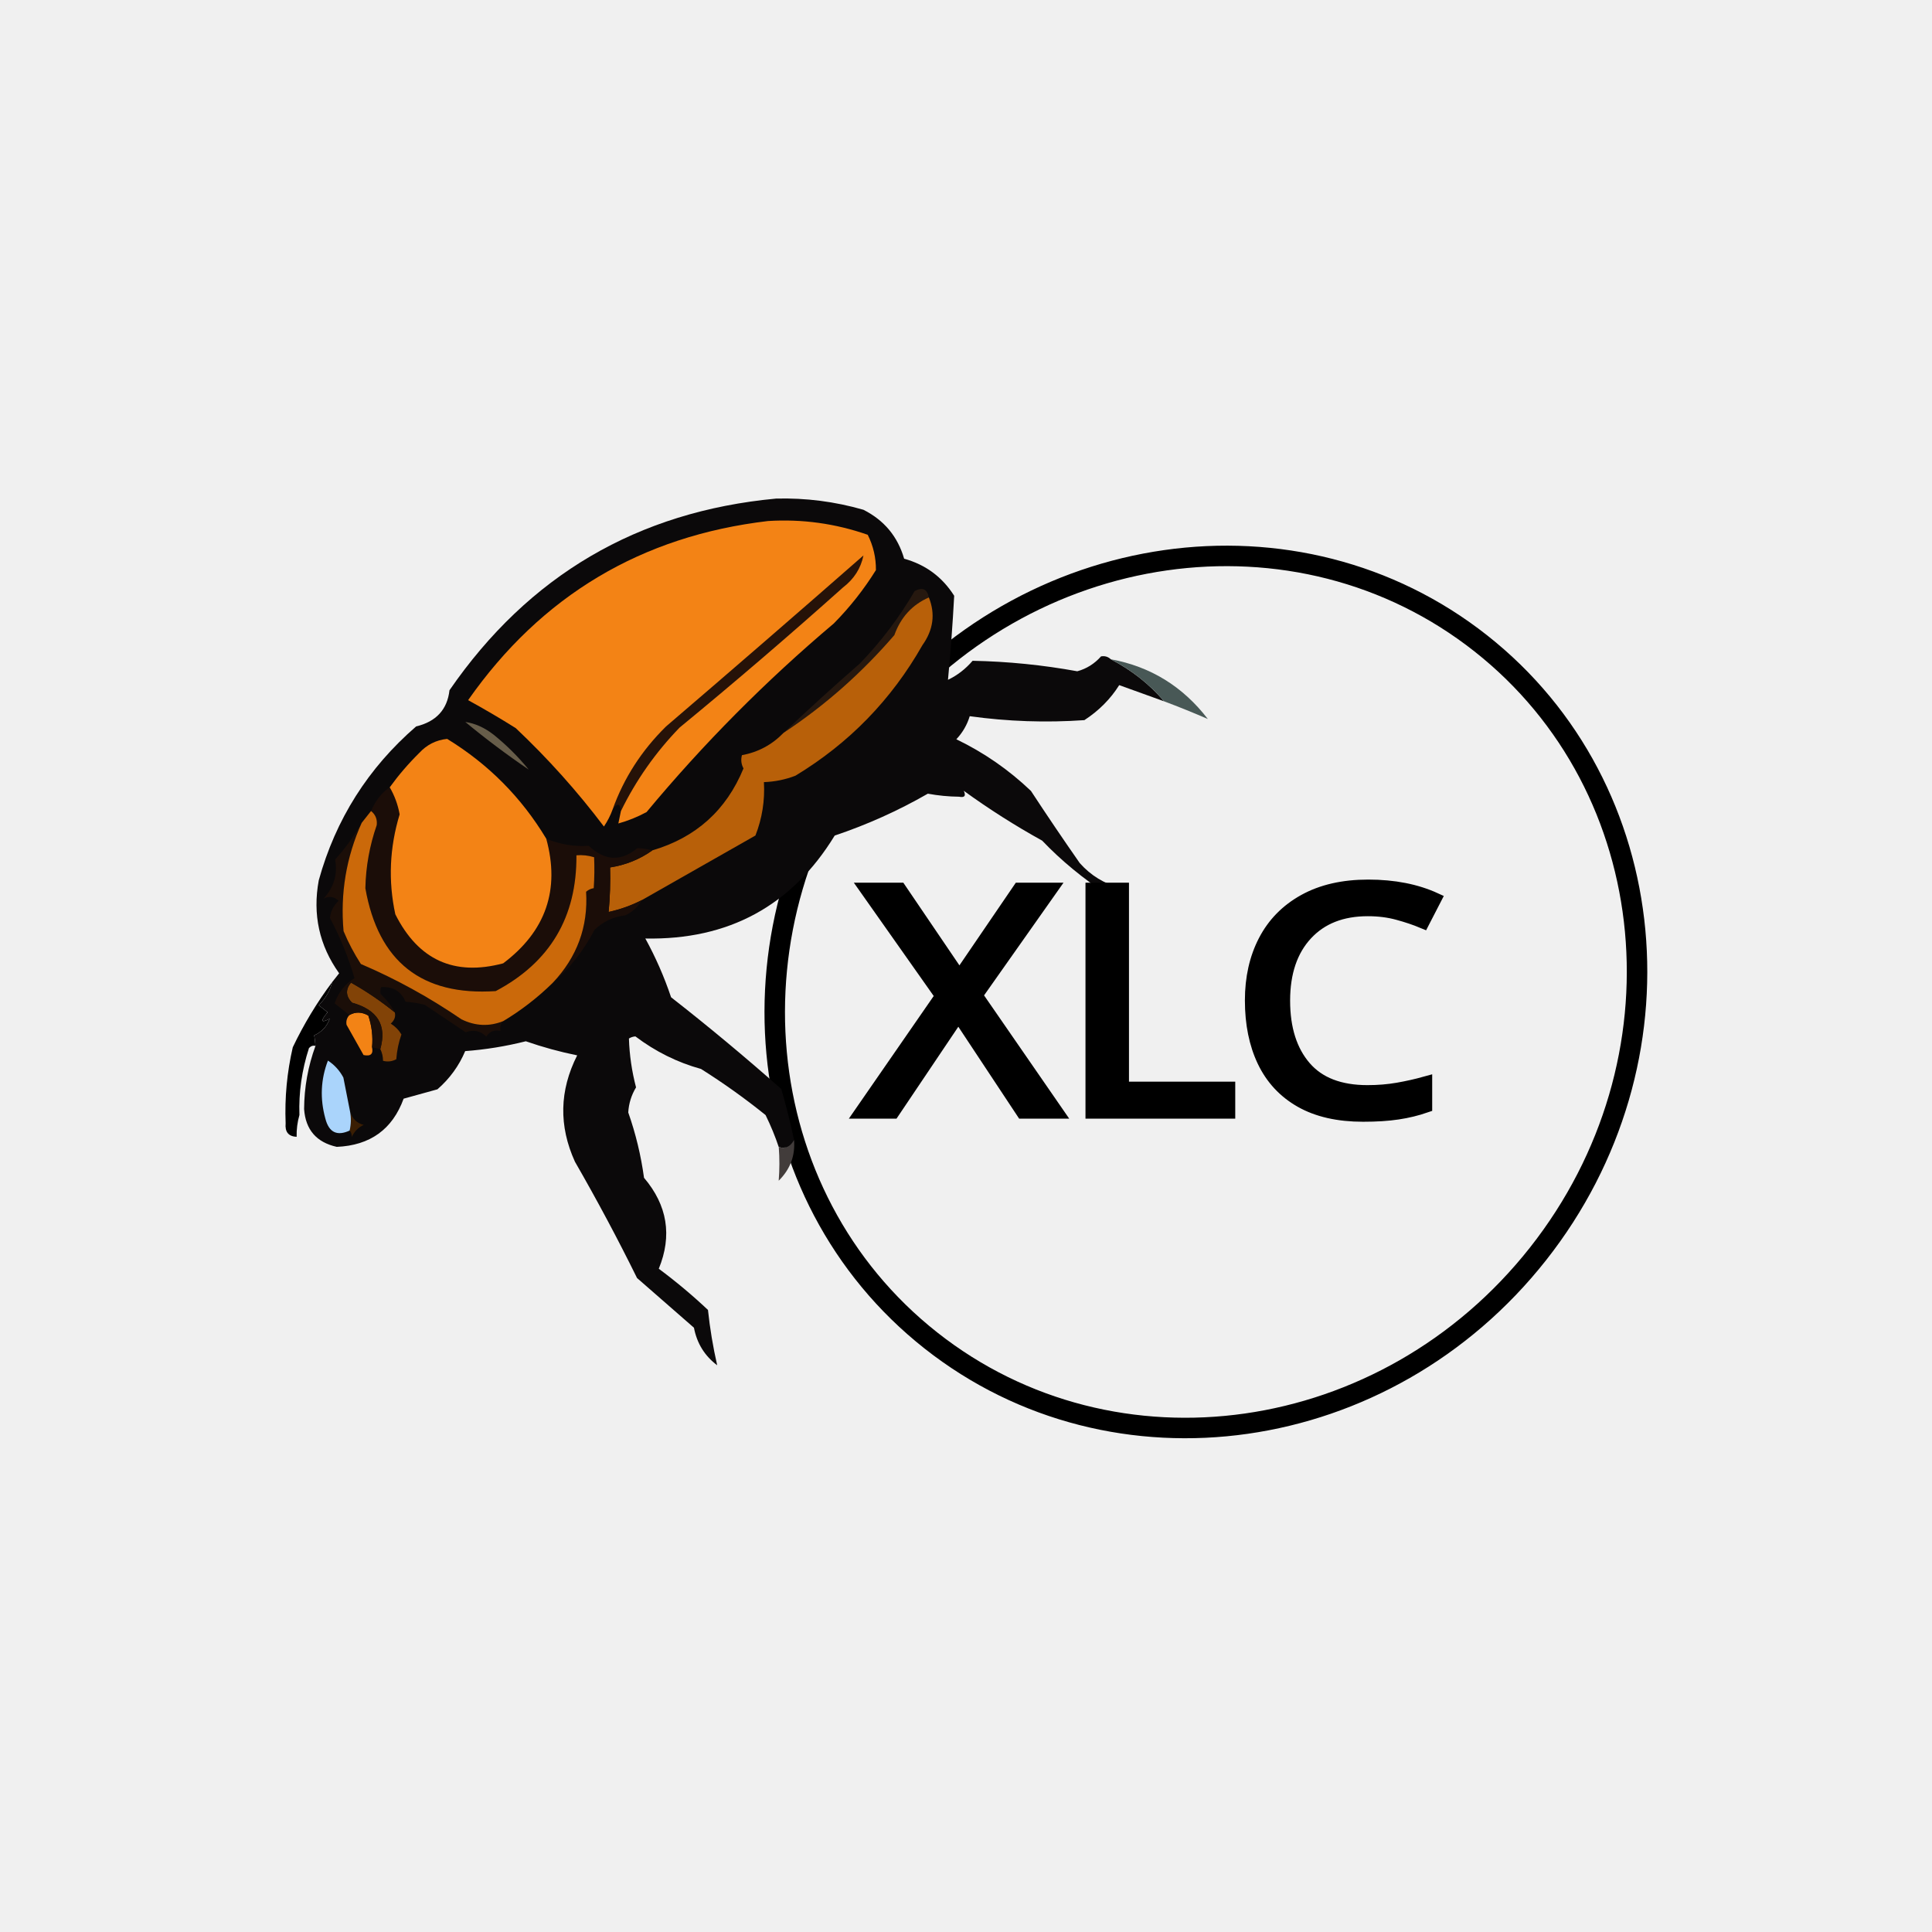
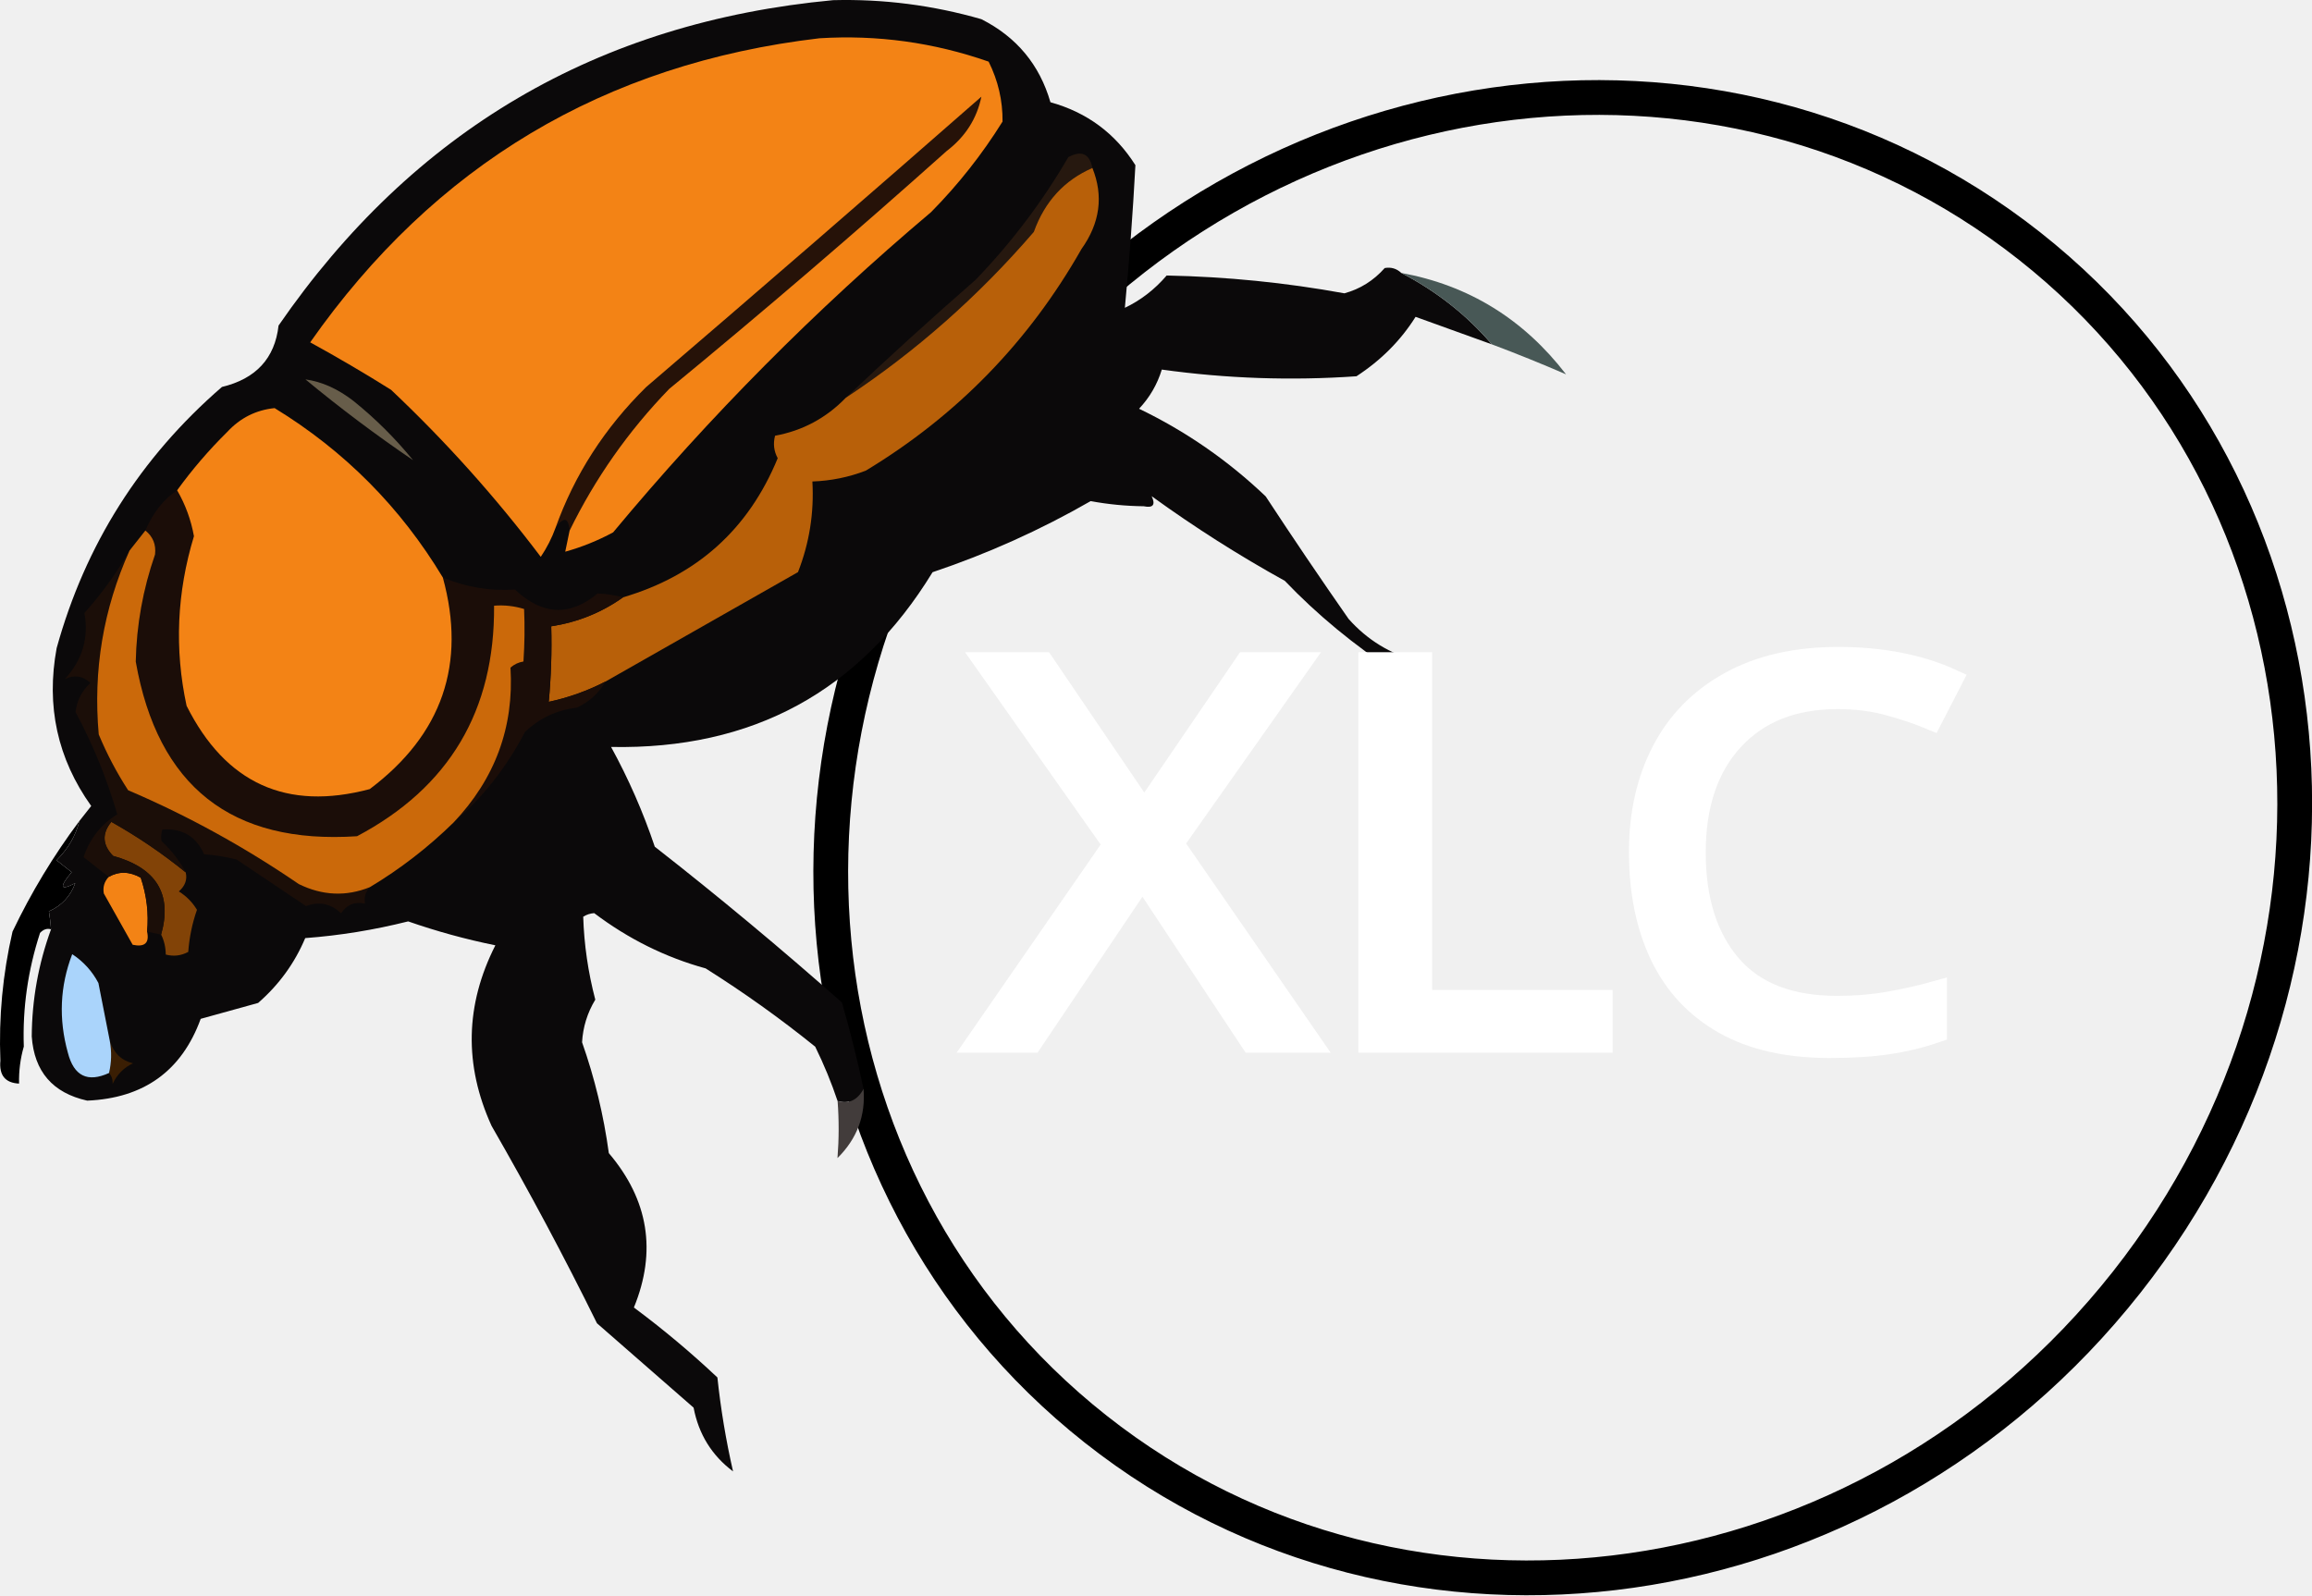
- <svg xmlns="http://www.w3.org/2000/svg" version="1.1" width="512px" height="512px" style="shape-rendering:geometricPrecision; text-rendering:geometricPrecision; image-rendering:optimizeQuality; fill-rule:evenodd; clip-rule:evenodd" id="svg1538">
+ <svg xmlns="http://www.w3.org/2000/svg" version="1.1" width="360.897" height="249.035" style="clip-rule:evenodd;fill-rule:evenodd;image-rendering:optimizeQuality;shape-rendering:geometricPrecision;text-rendering:geometricPrecision" id="svg1538">
  <defs id="defs1542">
    <linearGradient id="linearGradient13405">
      <stop style="stop-color:#000000;stop-opacity:1;" offset="0" id="stop13403" />
    </linearGradient>
    <rect x="61" y="68" width="97" height="87" id="rect13025" />
    <linearGradient id="linearGradient4335">
      <stop style="stop-color:#000000;stop-opacity:1;" offset="0" id="stop4333" />
    </linearGradient>
    <linearGradient id="linearGradient4327">
      <stop style="stop-color:#000000;stop-opacity:1;" offset="0" id="stop4323" />
      <stop style="stop-color:#000000;stop-opacity:0;" offset="1" id="stop4325" />
    </linearGradient>
  </defs>
-   <ellipse style="fill:none;fill-opacity:1;stroke:#000000;stroke-width:5.429;stroke-dasharray:none;stroke-opacity:1;paint-order:stroke fill markers" id="path5791" cx="-8.441" cy="413.716" rx="117.65" ry="112.095" transform="rotate(-51.72836)" />
-   <ellipse style="fill:none;fill-opacity:1;stroke:#ab5a09;stroke-width:0;stroke-dasharray:none;stroke-opacity:1;paint-order:stroke fill markers" id="ellipse13401" cx="-7.123" cy="413.464" rx="104.865" ry="99.778" transform="matrix(0.6171415,-0.7868522,0.7833052,0.6216373,0,0)" />
-   <g id="g1468" transform="rotate(-51.72836,178.9804,327.621)" style="fill:#000000;fill-opacity:1">
+   <ellipse style="fill:none;fill-opacity:1;stroke:#000000;stroke-width:5.429;stroke-dasharray:none;stroke-opacity:1;paint-order:stroke fill markers" id="path5791" cx="48.422" cy="272.513" rx="117.65" ry="112.095" transform="rotate(-51.72836)" />
+   <ellipse style="fill:none;fill-opacity:1;stroke:#ab5a09;stroke-width:0;stroke-dasharray:none;stroke-opacity:1;paint-order:stroke fill markers" id="ellipse13401" cx="49.337" cy="272.422" rx="104.865" ry="99.778" transform="matrix(0.6171415,-0.7868522,0.7833052,0.6216373,0,0)" />
+   <g id="g1468" transform="rotate(-51.72836,4.919613,339.5763)" style="fill:#000000;fill-opacity:1">
    <path style="opacity:1;fill:#000000;fill-opacity:1" fill="#1c2325" d="m 175.5,214.5 c -2.107,0.968 -4.441,1.302 -7,1 0,1 0,2 0,3 -3.098,-0.087 -3.432,0.413 -1,1.5 -2.068,0.687 -4.068,0.52 -6,-0.5 -0.682,0.743 -1.349,1.409 -2,2 -0.235,-0.597 -0.735,-0.93 -1.5,-1 -5.755,2.123 -10.922,5.123 -15.5,9 -1.805,0.737 -3.471,1.737 -5,3 -1.254,-1.759 -0.921,-3.259 1,-4.5 5.156,-4.414 10.823,-8.081 17,-11 6.585,-1.49 13.252,-2.323 20,-2.5 z" id="path1466" />
  </g>
-   <g id="g1476" transform="rotate(-51.72836,178.9804,327.621)">
+   <g id="g1476" transform="rotate(-51.72836,4.919613,339.5763)">
    <path style="opacity:1" fill="#0b090a" d="m 370.5,323.5 c 1.164,6.151 1.164,12.151 0,18 -1.326,-3.989 -2.659,-7.989 -4,-12 -4.33,0.465 -8.663,-0.035 -13,-1.5 -6.855,-7.545 -12.855,-15.711 -18,-24.5 -2.247,0.874 -4.58,1.208 -7,1 1.761,7.91 2.261,15.91 1.5,24 -2.425,7.254 -4.759,14.588 -7,22 -0.77,4.341 -0.27,8.508 1.5,12.5 -1.496,0.507 -2.663,0.007 -3.5,-1.5 -0.687,-7.794 -0.52,-15.294 0.5,-22.5 -1.328,-8.065 -2.161,-16.231 -2.5,-24.5 -0.667,1.333 -1.333,1.333 -2,0 -1.697,-2.199 -3.197,-4.532 -4.5,-7 -8.4,-3.367 -16.4,-7.534 -24,-12.5 -21.659,2.596 -39.159,-4.904 -52.5,-22.5 -2.226,5.242 -4.892,10.242 -8,15 0.058,12.628 -0.275,25.294 -1,38 -2.75,3.836 -5.583,7.503 -8.5,11 -1.983,0.343 -3.317,-0.324 -4,-2 1.644,-2.504 3.144,-5.171 4.5,-8 0.078,-6.997 -0.256,-13.997 -1,-21 -2.528,-5.988 -3.861,-12.322 -4,-19 -0.414,-0.457 -0.914,-0.791 -1.5,-1 -3.329,2.796 -6.329,5.963 -9,9.5 -2.388,0.303 -4.555,1.137 -6.5,2.5 -3.184,5.03 -6.851,9.696 -11,14 -1.892,9.389 -7.392,15.389 -16.5,18 0.166,5.676 -0.001,11.343 -0.5,17 -3.531,3.445 -6.864,7.111 -10,11 -0.098,-4.147 1.235,-7.813 4,-11 0.333,-6.667 0.667,-13.333 1,-20 4.954,-10.385 9.621,-21.052 14,-32 4.774,-9.274 12.274,-14.941 22.5,-17 -2.126,-4.211 -3.959,-8.544 -5.5,-13 -4.352,-3.355 -8.352,-7.021 -12,-11 -4.079,1.129 -8.245,1.296 -12.5,0.5 -2.511,-1.848 -5.011,-3.681 -7.5,-5.5 -8.224,2.708 -15.224,0.708 -21,-6 -2.394,-4.973 -1.56,-9.306 2.5,-13 4.535,-3.534 9.535,-6.2 15,-8 0.651,-0.591 1.318,-1.257 2,-2 1.932,1.02 3.932,1.187 6,0.5 -2.432,-1.087 -2.098,-1.587 1,-1.5 0,-1 0,-2 0,-3 2.559,0.302 4.893,-0.032 7,-1 1,0 2,0 3,0 2.533,-8.709 7.867,-15.209 16,-19.5 15.46,-6.5 31.46,-8.167 48,-5 4.293,3.38 8.626,3.713 13,1 36.889,-2.372 68.056,9.794 93.5,36.5 5.019,6.036 9.019,12.703 12,20 1.221,6.036 0.054,11.536 -3.5,16.5 2.289,5.461 2.456,10.961 0.5,16.5 -6.08,4.29 -12.247,8.457 -18.5,12.5 2.462,1.216 5.129,1.882 8,2 5.637,7.443 10.637,15.276 15,23.5 2.047,1.515 4.381,2.349 7,2.5 0.752,0.671 1.086,1.504 1,2.5 z" id="path1474" />
  </g>
-   <g id="g1480" transform="rotate(-51.72836,178.9804,327.621)">
+   <g id="g1480" transform="rotate(-51.72836,4.919613,339.5763)">
    <path style="opacity:1" fill="#26180f" d="m 301.5,267.5 c 9.013,1.317 18.013,2.817 27,4.5 8.049,0.802 16.049,0.635 24,-0.5 2.142,0.937 2.476,2.27 1,4 -4.225,-2.267 -8.725,-2.6 -13.5,-1 -13.29,-0.574 -26.123,-2.907 -38.5,-7 z" id="path1478" />
  </g>
-   <g id="g1484" transform="rotate(-51.72836,178.9804,327.621)" style="fill:#b86009;fill-opacity:1">
+   <g id="g1484" transform="rotate(-51.72836,4.919613,339.5763)" style="fill:#b86009;fill-opacity:1">
    <path style="opacity:1;fill:#b86009;fill-opacity:1" fill="#fefdfd" d="m 255.5,259.5 c 9.812,6.955 20.478,8.788 32,5.5 0.498,-1.158 1.331,-1.991 2.5,-2.5 3.279,2.888 7.112,4.555 11.5,5 12.377,4.093 25.21,6.426 38.5,7 4.775,-1.6 9.275,-1.267 13.5,1 -2.35,4.092 -6.017,6.258 -11,6.5 -16.442,2.506 -32.442,0.84 -48,-5 -2.46,-1.458 -4.627,-3.291 -6.5,-5.5 -3.67,3.251 -7.837,5.584 -12.5,7 -10.694,-4.349 -21.36,-8.683 -32,-13 -2.863,-1.295 -5.53,-2.962 -8,-5 3.307,-2.14 6.474,-4.474 9.5,-7 3.056,2.845 6.556,4.845 10.5,6 z" id="path1482" />
  </g>
-   <g id="g1488" transform="rotate(-51.72836,178.9804,327.621)">
+   <g id="g1488" transform="rotate(-51.72836,4.919613,339.5763)">
    <path style="opacity:1" fill="#261208" d="m 258.5,246.5 c 1.531,-1.425 1.198,-2.091 -1,-2 8.335,-2.799 17.001,-3.633 26,-2.5 22.676,4.469 45.343,8.802 68,13 -3.133,1.57 -6.467,1.903 -10,1 -18.745,-3.282 -37.412,-6.949 -56,-11 -9.109,-0.928 -18.109,-0.428 -27,1.5 z" id="path1486" />
  </g>
-   <g id="g1492" transform="rotate(-51.72836,178.9804,327.621)">
+   <g id="g1492" transform="rotate(-51.72836,4.919613,339.5763)">
    <path style="opacity:1" fill="#1b0d08" d="m 225.5,194.5 c -0.946,2.39 -2.279,4.556 -4,6.5 -8.568,3.354 -15.735,8.521 -21.5,15.5 -5.746,12.286 -3.246,22.453 7.5,30.5 13.688,3.605 24.688,-0.228 33,-11.5 1.059,3.786 2.892,7.119 5.5,10 -0.516,5.841 1.984,9.341 7.5,10.5 0.805,1.113 1.472,2.279 2,3.5 -3.944,-1.155 -7.444,-3.155 -10.5,-6 -3.026,2.526 -6.193,4.86 -9.5,7 2.47,2.038 5.137,3.705 8,5 -2.104,0.299 -4.104,-0.034 -6,-1 -2.223,-2.223 -4.889,-3.556 -8,-4 -6.161,1.166 -12.161,1.166 -18,0 9.407,0.861 17.573,-1.806 24.5,-8 0.772,0.145 1.439,0.478 2,1 2.257,-1.546 4.424,-3.212 6.5,-5 -0.583,-1.502 -1.416,-2.835 -2.5,-4 -12.777,10.243 -26.61,12.076 -41.5,5.5 -13.164,-14.581 -13.164,-29.248 0,-44 4.555,-3.445 9.555,-6.112 15,-8 1.323,-0.816 1.989,-1.983 2,-3.5 2.946,-0.789 5.612,-0.789 8,0 z" id="path1490" />
  </g>
-   <g id="g1496" transform="rotate(-51.72836,178.9804,327.621)" style="fill:#3a1e03;fill-opacity:1">
+   <g id="g1496" transform="rotate(-51.72836,4.919613,339.5763)" style="fill:#3a1e03;fill-opacity:1">
    <path style="opacity:1;fill:#3a1e03;fill-opacity:1" fill="#868584" d="m 151.5,239.5 c -1.105,1.653 -1.271,3.32 -0.5,5 -1.425,-0.712 -2.925,-0.879 -4.5,-0.5 0.556,-0.383 0.889,-0.883 1,-1.5 1.53,-0.711 2.863,-1.711 4,-3 z" id="path1494" />
  </g>
-   <g id="g1500" transform="rotate(-51.72836,178.9804,327.621)" style="fill:#824307;fill-opacity:1">
+   <g id="g1500" transform="rotate(-51.72836,4.919613,339.5763)" style="fill:#824307;fill-opacity:1">
    <path style="opacity:1;fill:#824307;fill-opacity:1" fill="#523523" d="m 179.5,232.5 c -0.709,0.904 -1.709,1.237 -3,1 0.157,1.373 -0.01,2.707 -0.5,4 -2.112,0.723 -4.112,1.723 -6,3 -1.169,-0.509 -2.002,-1.342 -2.5,-2.5 0.881,-0.708 1.547,-1.542 2,-2.5 6.058,-2.521 7.725,-7.021 5,-13.5 0.318,-2.375 1.651,-3.542 4,-3.5 0.729,4.63 1.063,9.297 1,14 z" id="path1498" />
  </g>
-   <g id="g1504" transform="rotate(-51.72836,178.9804,327.621)" style="fill:#aad4fb;fill-opacity:1">
+   <g id="g1504" transform="rotate(-51.72836,4.919613,339.5763)" style="fill:#aad4fb;fill-opacity:1">
    <path style="opacity:1;fill:#aad4fb;fill-opacity:1" fill="#f3f2f2" d="m 151.5,239.5 c -1.137,1.289 -2.47,2.289 -4,3 -3.277,-1.677 -3.777,-4.01 -1.5,-7 3.233,-4.414 7.4,-7.414 12.5,-9 0.182,2.091 -0.152,4.091 -1,6 -2.023,2.353 -4.023,4.686 -6,7 z" id="path1502" />
  </g>
-   <g id="g1508" transform="rotate(-51.72836,178.9804,327.621)" style="fill:#f38315;fill-opacity:1">
+   <g id="g1508" transform="rotate(-51.72836,4.919613,339.5763)" style="fill:#f38315;fill-opacity:1">
    <path style="opacity:1;fill:#f38315;fill-opacity:1" fill="#f5f5f5" d="m 171.5,223.5 c 1.685,0.684 2.685,2.017 3,4 -1.603,2.454 -3.603,4.454 -6,6 -1.148,1.395 -2.148,1.228 -3,-0.5 1.162,-2.816 2.329,-5.65 3.5,-8.5 0.671,-0.752 1.504,-1.086 2.5,-1 z" id="path1506" />
  </g>
-   <g id="g1512" transform="rotate(-51.72836,178.9804,327.621)">
+   <g id="g1512" transform="rotate(-51.72836,4.919613,339.5763)">
    <path style="opacity:1" fill="#1b0e08" d="m 213.5,194.5 c -9.696,2.432 -18.196,7.099 -25.5,14 -1.608,2.882 -2.941,5.882 -4,9 2.639,9.744 4.305,19.744 5,30 0.873,4.025 3.039,7.025 6.5,9 -0.996,-0.086 -1.829,0.248 -2.5,1 -0.71,-1.473 -1.876,-2.14 -3.5,-2 0.216,-2.181 -0.617,-3.847 -2.5,-5 -0.333,-4.333 -0.667,-8.667 -1,-13 -0.707,-1.581 -1.54,-3.081 -2.5,-4.5 1.426,-2.711 1.092,-5.211 -1,-7.5 -0.586,0.209 -1.086,0.543 -1.5,1 -0.191,2.208 -0.691,4.208 -1.5,6 0.063,-4.703 -0.271,-9.37 -1,-14 -2.349,-0.042 -3.682,1.125 -4,3.5 2.725,6.479 1.058,10.979 -5,13.5 -0.333,-0.667 -0.667,-1.333 -1,-2 2.397,-1.546 4.397,-3.546 6,-6 -0.315,-1.983 -1.315,-3.316 -3,-4 0,-1.667 0,-3.333 0,-5 2.893,-1.023 5.726,-1.023 8.5,0 3.326,-4.645 6.16,-9.645 8.5,-15 1.545,-0.952 3.212,-1.285 5,-1 0.14,-1.624 -0.527,-2.79 -2,-3.5 4.068,0.293 7.402,-1.041 10,-4 3.914,0.257 7.914,0.091 12,-0.5 z" id="path1510" />
  </g>
-   <g id="g1516" transform="rotate(-51.72836,178.9804,327.621)">
+   <g id="g1516" transform="rotate(-51.72836,4.919613,339.5763)">
    <path style="opacity:1" fill="#675d4a" d="m 251.5,199.5 c 1.312,2.243 1.978,4.91 2,8 -0.045,4.389 -0.545,8.723 -1.5,13 -0.5,-6.992 -0.666,-13.992 -0.5,-21 z" id="path1514" />
  </g>
-   <g id="g1520" transform="rotate(-51.72836,178.9804,327.621)" style="fill:#f38315;fill-opacity:1">
+   <g id="g1520" transform="rotate(-51.72836,4.919613,339.5763)" style="fill:#f38315;fill-opacity:1">
    <path style="opacity:1;fill:#f38315;fill-opacity:1" fill="#fefefe" d="m 258.5,246.5 c 8.891,-1.928 17.891,-2.428 27,-1.5 18.588,4.051 37.255,7.718 56,11 3.533,0.903 6.867,0.57 10,-1 -22.657,-4.198 -45.324,-8.531 -68,-13 -8.999,-1.133 -17.665,-0.299 -26,2.5 -1.617,0.538 -3.284,0.871 -5,1 2.957,-11.289 4.957,-22.789 6,-34.5 -0.528,-4.866 -1.195,-9.699 -2,-14.5 33.777,-1.908 62.61,9.092 86.5,33 6.042,6.75 10.542,14.417 13.5,23 -1.41,2.996 -3.41,5.496 -6,7.5 -6,0.667 -12,0.667 -18,0 -23.113,-4.731 -46.446,-7.398 -70,-8 -2.496,-1.08 -4.83,-2.414 -7,-4 1.027,-0.513 2.027,-1.013 3,-1.5 z" id="path1518" />
  </g>
-   <g id="g1524" transform="rotate(-51.72836,178.9804,327.621)" style="fill:#cb690a;fill-opacity:1">
+   <g id="g1524" transform="rotate(-51.72836,4.919613,339.5763)" style="fill:#cb690a;fill-opacity:1">
    <path style="opacity:1;fill:#cb690a;fill-opacity:1" fill="#fdfbfa" d="m 213.5,194.5 c 1.333,0 2.667,0 4,0 -0.011,1.517 -0.677,2.684 -2,3.5 -5.445,1.888 -10.445,4.555 -15,8 -13.164,14.752 -13.164,29.419 0,44 14.89,6.576 28.723,4.743 41.5,-5.5 1.084,1.165 1.917,2.498 2.5,4 -2.076,1.788 -4.243,3.454 -6.5,5 -0.561,-0.522 -1.228,-0.855 -2,-1 -6.927,6.194 -15.093,8.861 -24.5,8 -5.506,-0.71 -10.84,-2.043 -16,-4 -3.461,-1.975 -5.627,-4.975 -6.5,-9 -0.695,-10.256 -2.361,-20.256 -5,-30 1.059,-3.118 2.392,-6.118 4,-9 7.304,-6.901 15.804,-11.568 25.5,-14 z" id="path1522" />
  </g>
-   <g id="g1528" transform="rotate(-51.72836,178.9804,327.621)" style="fill:#f38315;fill-opacity:1">
+   <g id="g1528" transform="rotate(-51.72836,4.919613,339.5763)" style="fill:#f38315;fill-opacity:1">
    <path style="opacity:1;fill:#f38315;fill-opacity:1" fill="#fefefe" d="m 225.5,194.5 c 4.014,-0.166 8.014,0.001 12,0.5 2.958,0.229 5.458,1.396 7.5,3.5 1.516,12.725 0.016,25.058 -4.5,37 -8.312,11.272 -19.312,15.105 -33,11.5 -10.746,-8.047 -13.246,-18.214 -7.5,-30.5 5.765,-6.979 12.932,-12.146 21.5,-15.5 1.721,-1.944 3.054,-4.11 4,-6.5 z" id="path1526" />
  </g>
-   <g id="g1532" transform="rotate(-51.72836,178.9804,327.621)">
+   <g id="g1532" transform="rotate(-51.72836,4.919613,339.5763)">
    <path style="opacity:1" fill="#423c3b" d="m 214.5,334.5 c 0.683,1.676 2.017,2.343 4,2 -3.065,2.857 -6.732,4.023 -11,3.5 2.496,-1.666 4.829,-3.5 7,-5.5 z" id="path1530" />
  </g>
-   <g id="g1536" transform="rotate(-51.72836,178.9804,327.621)">
+   <g id="g1536" transform="rotate(-51.72836,4.919613,339.5763)">
    <path style="opacity:1" fill="#485856" d="m 370.5,323.5 c 5,9.441 6.166,19.441 3.5,30 -1.072,-4.047 -2.239,-8.047 -3.5,-12 1.164,-5.849 1.164,-11.849 0,-18 z" id="path1534" />
  </g>
-   <text xml:space="preserve" id="text13023" style="fill:#000000;stroke:#000000;stroke-opacity:1;stroke-width:5.429;stroke-dasharray:none;paint-order:stroke fill markers;fill-opacity:1;white-space:pre;shape-inside:url(#rect13025)" />
-   <text xml:space="preserve" style="font-style:normal;font-variant:normal;font-weight:normal;font-stretch:normal;font-size:86.657px;font-family:'Noto Sans Bamum';-inkscape-font-specification:'Noto Sans Bamum, Normal';font-variant-ligatures:normal;font-variant-caps:normal;font-variant-numeric:normal;font-variant-east-asian:normal;fill:#000000;fill-opacity:1;stroke:#000000;stroke-width:3.267;stroke-dasharray:none;stroke-opacity:1;paint-order:stroke fill markers" x="218.562" y="307.216" id="text13397" transform="scale(1.041823,0.9598556)">
-     <tspan id="tspan13395" x="218.562" y="307.216" style="stroke-width:3.267">XLC</tspan>
+   <text xml:space="preserve" id="text13023" style="white-space:pre;shape-inside:url(#rect13025);display:inline;fill:#000000;fill-opacity:1;stroke:#000000;stroke-width:5.429;stroke-dasharray:none;stroke-opacity:1;paint-order:stroke fill markers" transform="translate(-75.63514,-132.1019)" />
+   <text xml:space="preserve" style="font-style:normal;font-variant:normal;font-weight:normal;font-stretch:normal;font-size:86.657px;font-family:'Noto Sans Bamum';-inkscape-font-specification:'Noto Sans Bamum, Normal';font-variant-ligatures:normal;font-variant-caps:normal;font-variant-numeric:normal;font-variant-east-asian:normal;fill:#ffffff;fill-opacity:1;stroke:#ffffff;stroke-width:3.267;stroke-dasharray:none;stroke-opacity:1;paint-order:stroke fill markers" x="145.963" y="169.589" id="text13397" transform="scale(1.041823,0.9598556)">
+     <tspan id="tspan13395" x="145.963" y="169.589" style="stroke-width:3.267;fill:#ffffff;fill-opacity:1;stroke:#ffffff;stroke-opacity:1">XLC</tspan>
  </text>
</svg>
